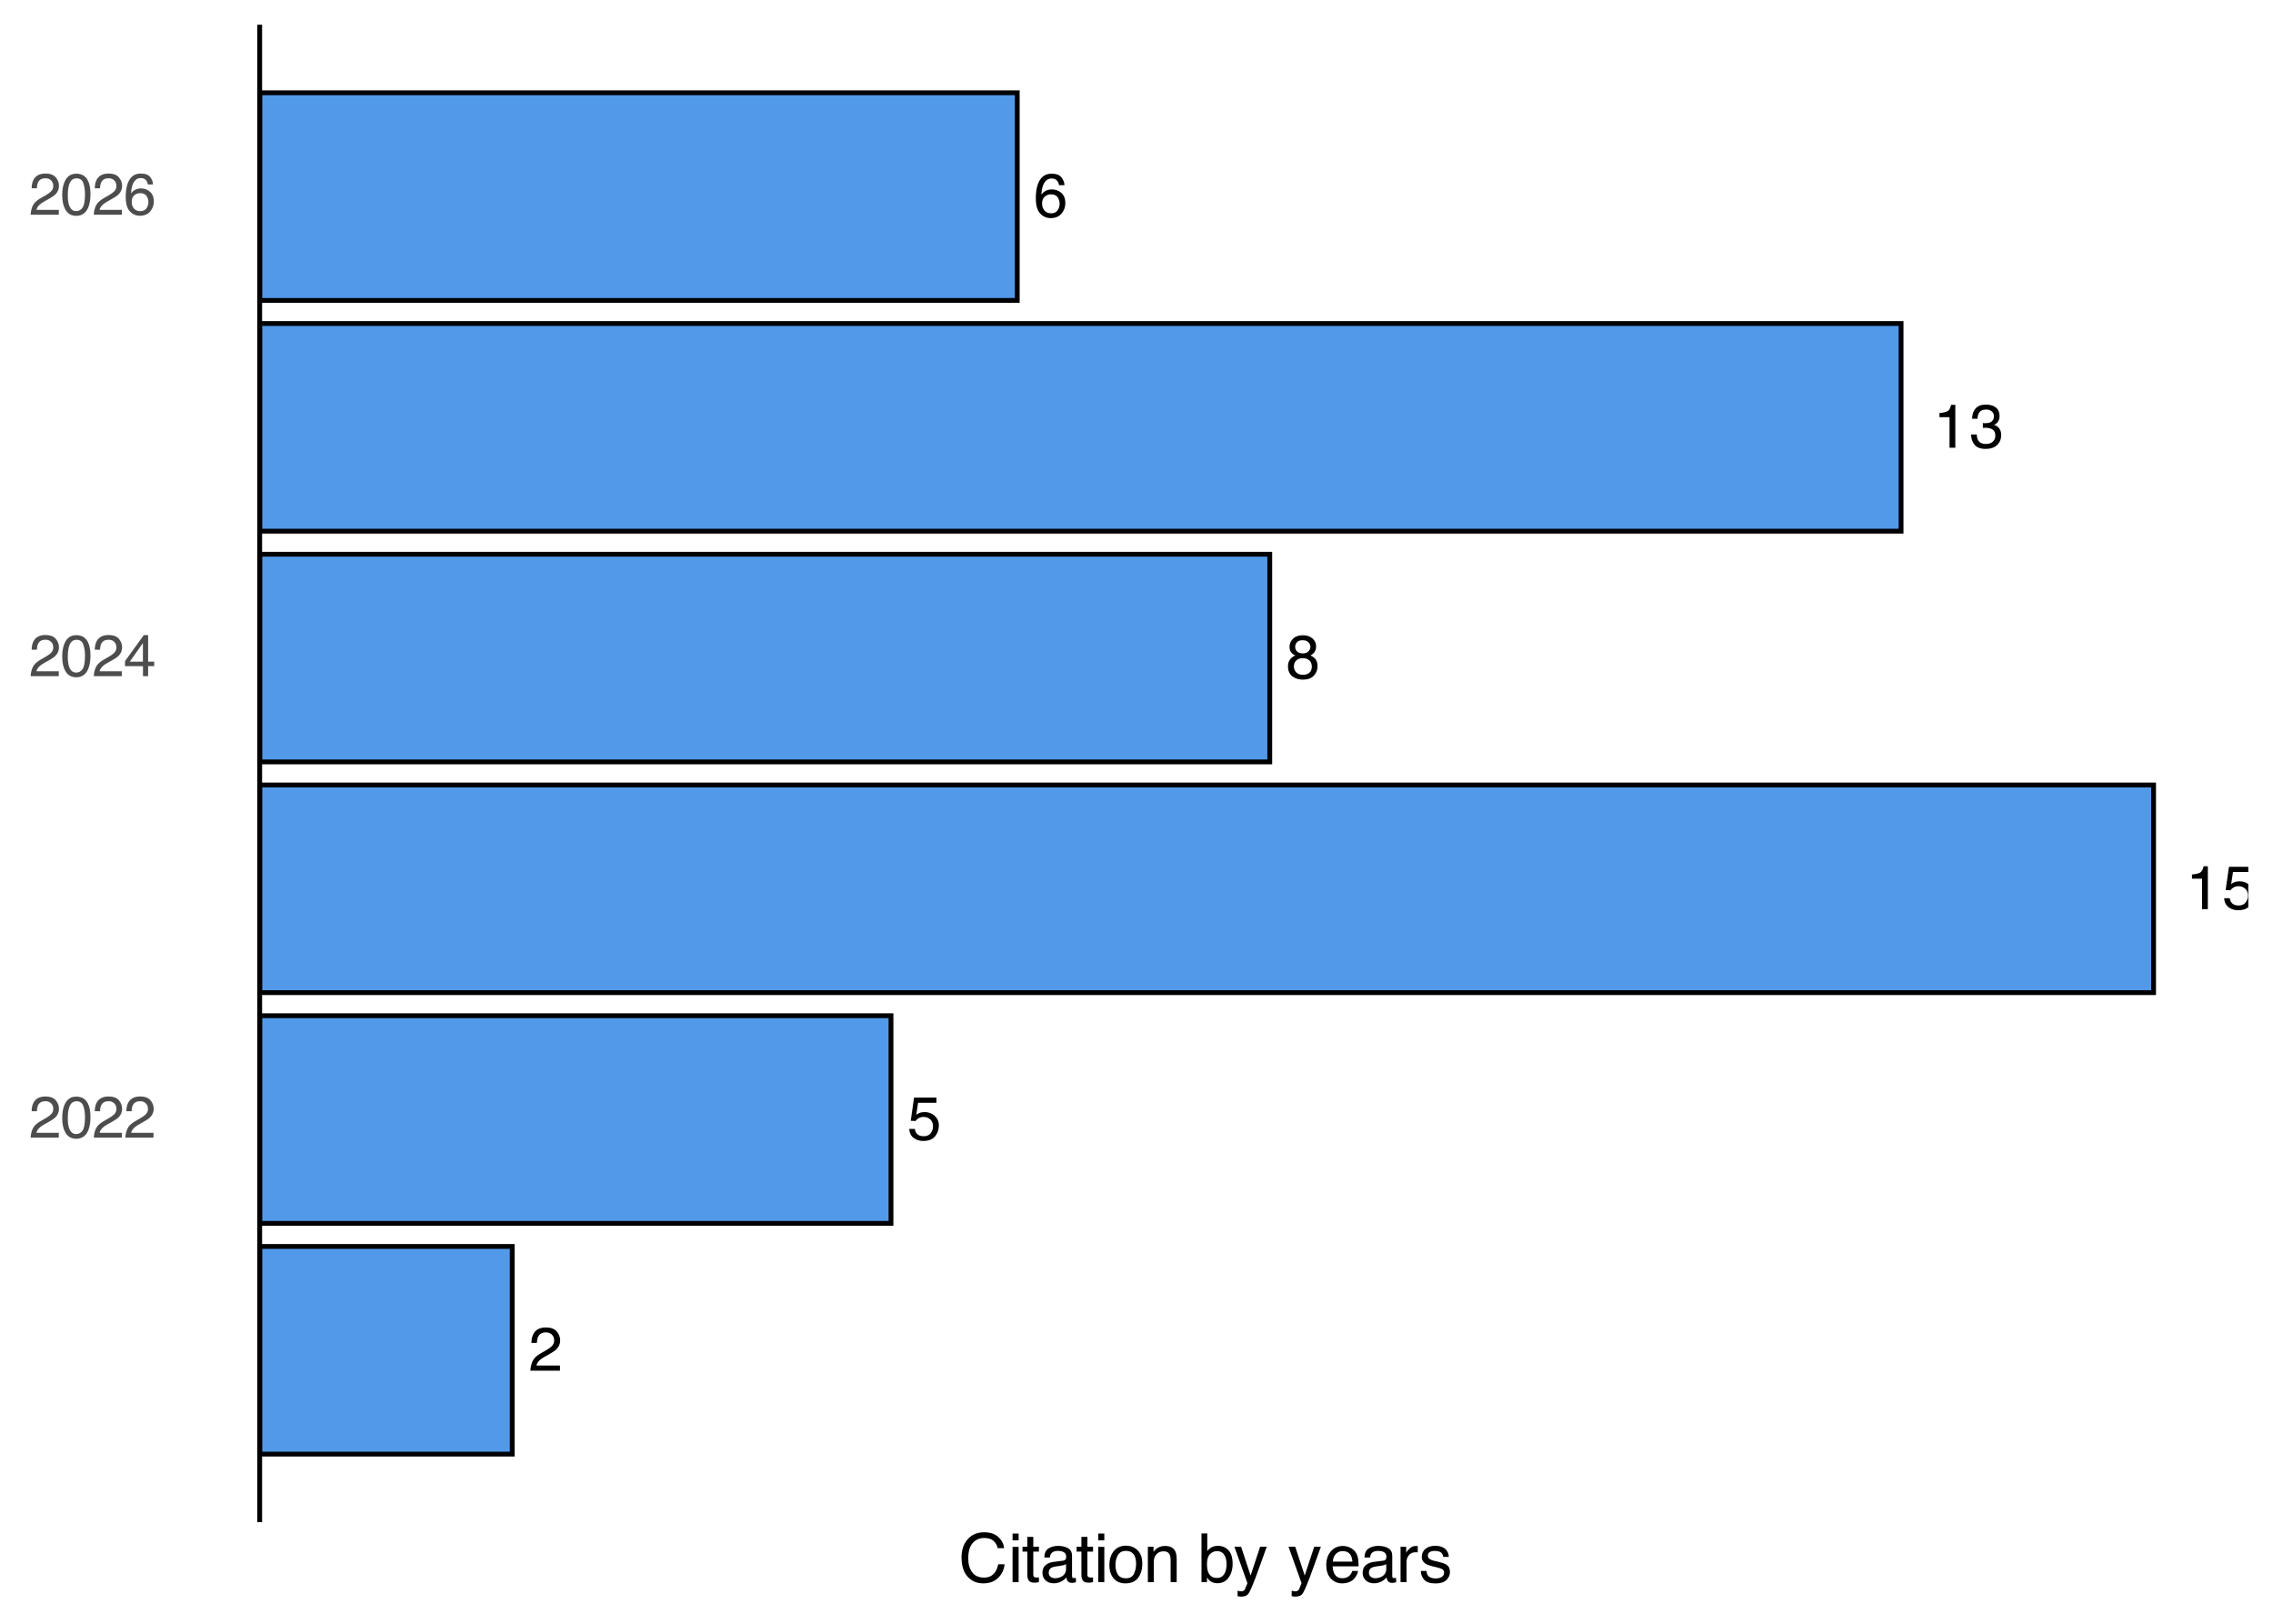
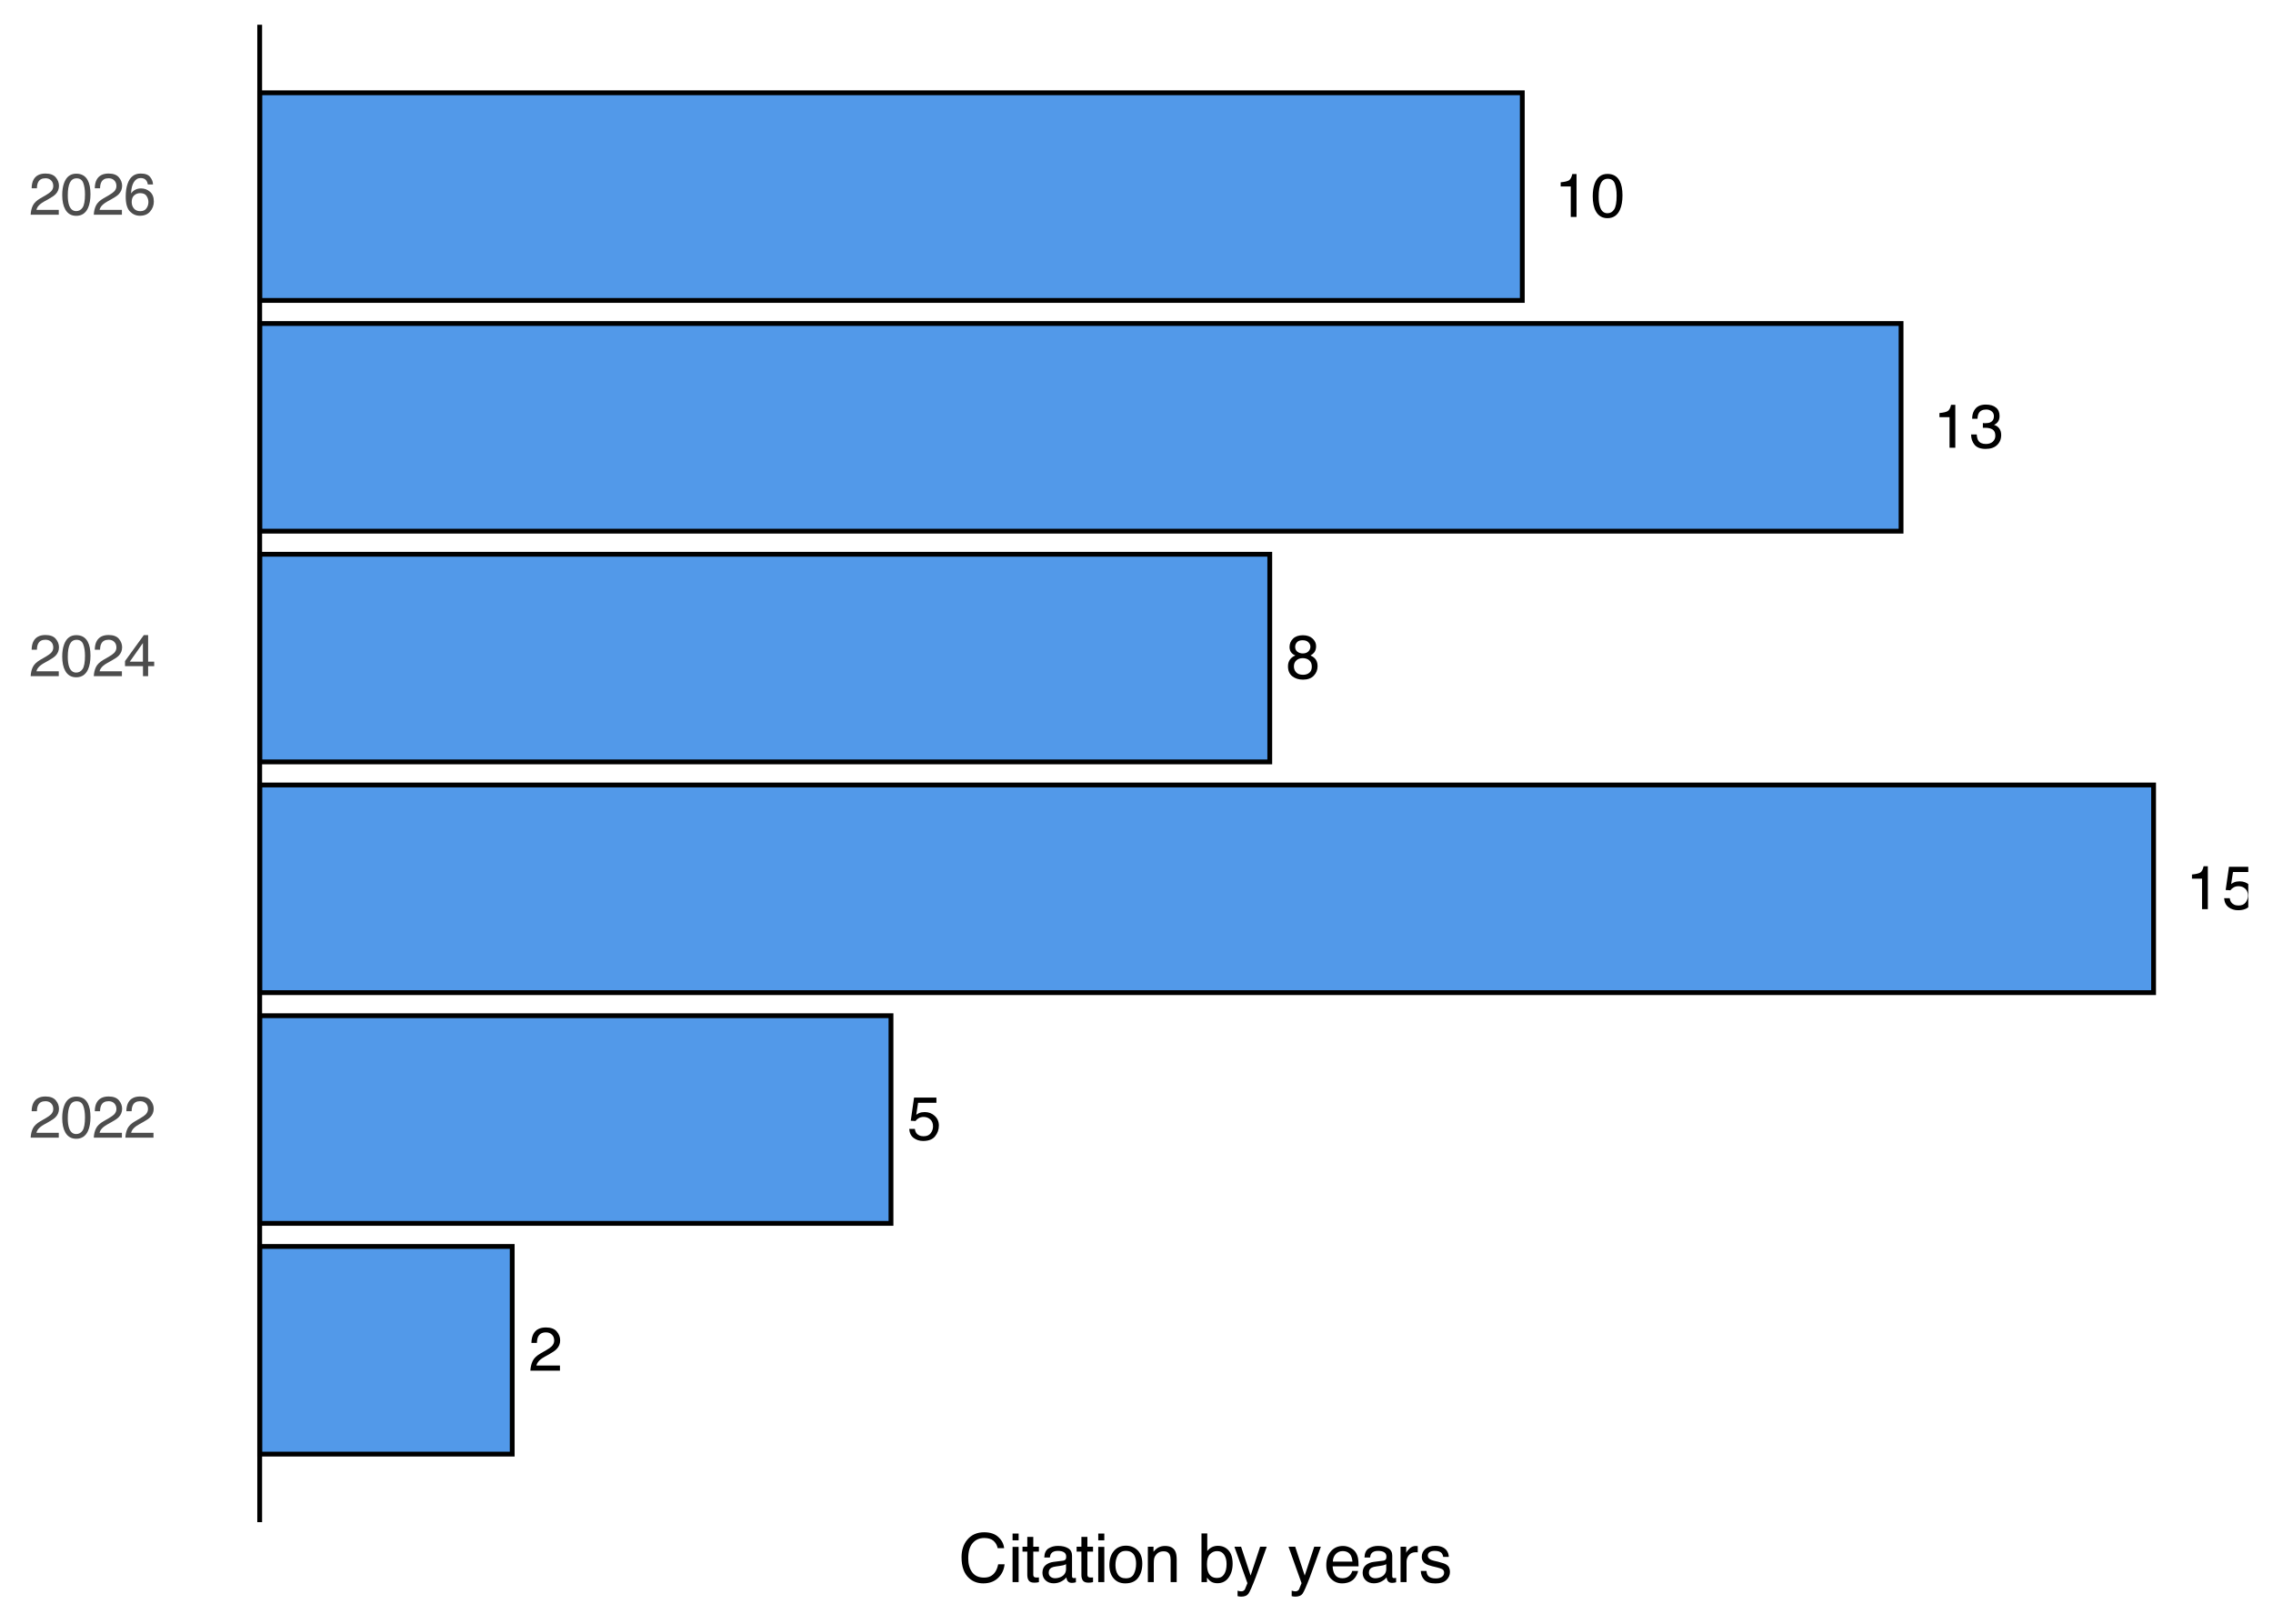
<svg xmlns="http://www.w3.org/2000/svg" xmlns:xlink="http://www.w3.org/1999/xlink" width="504" height="360" viewBox="0 0 504 360">
  <defs>
    <g>
      <g id="glyph-0-0">
        <path d="M 0.438 0 L 0.438 -9.797 L 8.219 -9.797 L 8.219 0 Z M 6.984 -1.234 L 6.984 -8.562 L 1.672 -8.562 L 1.672 -1.234 Z M 6.984 -1.234 " />
      </g>
      <g id="glyph-0-1">
        <path d="M 0.422 0 C 0.473 -0.82 0.645 -1.535 0.938 -2.141 C 1.227 -2.754 1.805 -3.312 2.672 -3.812 L 3.953 -4.547 C 4.523 -4.879 4.926 -5.164 5.156 -5.406 C 5.52 -5.77 5.703 -6.191 5.703 -6.672 C 5.703 -7.223 5.535 -7.66 5.203 -7.984 C 4.867 -8.316 4.426 -8.484 3.875 -8.484 C 3.051 -8.484 2.477 -8.172 2.156 -7.547 C 1.988 -7.211 1.895 -6.75 1.875 -6.156 L 0.656 -6.156 C 0.676 -6.988 0.832 -7.664 1.125 -8.188 C 1.645 -9.113 2.562 -9.578 3.875 -9.578 C 4.969 -9.578 5.766 -9.281 6.266 -8.688 C 6.773 -8.102 7.031 -7.445 7.031 -6.719 C 7.031 -5.957 6.758 -5.305 6.219 -4.766 C 5.906 -4.441 5.348 -4.055 4.547 -3.609 L 3.641 -3.109 C 3.203 -2.867 2.859 -2.641 2.609 -2.422 C 2.16 -2.035 1.879 -1.609 1.766 -1.141 L 6.984 -1.141 L 6.984 0 Z M 0.422 0 " />
      </g>
      <g id="glyph-0-2">
        <path d="M 1.688 -2.438 C 1.77 -1.75 2.086 -1.273 2.641 -1.016 C 2.922 -0.879 3.25 -0.812 3.625 -0.812 C 4.332 -0.812 4.859 -1.035 5.203 -1.484 C 5.547 -1.941 5.719 -2.445 5.719 -3 C 5.719 -3.664 5.516 -4.18 5.109 -4.547 C 4.703 -4.91 4.211 -5.094 3.641 -5.094 C 3.234 -5.094 2.879 -5.008 2.578 -4.844 C 2.285 -4.688 2.035 -4.469 1.828 -4.188 L 0.781 -4.25 L 1.516 -9.391 L 6.469 -9.391 L 6.469 -8.234 L 2.406 -8.234 L 2 -5.578 C 2.227 -5.742 2.441 -5.867 2.641 -5.953 C 2.992 -6.098 3.406 -6.172 3.875 -6.172 C 4.75 -6.172 5.488 -5.891 6.094 -5.328 C 6.707 -4.766 7.016 -4.051 7.016 -3.188 C 7.016 -2.281 6.734 -1.484 6.172 -0.797 C 5.617 -0.109 4.727 0.234 3.5 0.234 C 2.727 0.234 2.039 0.012 1.438 -0.422 C 0.844 -0.859 0.508 -1.531 0.438 -2.438 Z M 1.688 -2.438 " />
      </g>
      <g id="glyph-0-3">
        <path d="M 1.312 -6.766 L 1.312 -7.688 C 2.176 -7.77 2.781 -7.91 3.125 -8.109 C 3.469 -8.305 3.723 -8.773 3.891 -9.516 L 4.828 -9.516 L 4.828 0 L 3.547 0 L 3.547 -6.766 Z M 1.312 -6.766 " />
      </g>
      <g id="glyph-0-4">
        <path d="M 3.719 -5.547 C 4.238 -5.547 4.648 -5.691 4.953 -5.984 C 5.254 -6.285 5.406 -6.641 5.406 -7.047 C 5.406 -7.398 5.258 -7.723 4.969 -8.016 C 4.688 -8.316 4.254 -8.469 3.672 -8.469 C 3.098 -8.469 2.68 -8.316 2.422 -8.016 C 2.16 -7.723 2.031 -7.379 2.031 -6.984 C 2.031 -6.535 2.195 -6.18 2.531 -5.922 C 2.863 -5.672 3.258 -5.547 3.719 -5.547 Z M 3.781 -0.812 C 4.344 -0.812 4.805 -0.961 5.172 -1.266 C 5.535 -1.566 5.719 -2.016 5.719 -2.609 C 5.719 -3.234 5.531 -3.703 5.156 -4.016 C 4.781 -4.336 4.297 -4.5 3.703 -4.5 C 3.129 -4.5 2.66 -4.332 2.297 -4 C 1.93 -3.676 1.75 -3.227 1.75 -2.656 C 1.75 -2.156 1.914 -1.723 2.25 -1.359 C 2.582 -0.992 3.094 -0.812 3.781 -0.812 Z M 2.078 -5.094 C 1.742 -5.227 1.484 -5.395 1.297 -5.594 C 0.953 -5.945 0.781 -6.406 0.781 -6.969 C 0.781 -7.688 1.035 -8.301 1.547 -8.812 C 2.066 -9.32 2.797 -9.578 3.734 -9.578 C 4.648 -9.578 5.367 -9.332 5.891 -8.844 C 6.41 -8.363 6.672 -7.801 6.672 -7.156 C 6.672 -6.562 6.52 -6.082 6.219 -5.719 C 6.051 -5.508 5.789 -5.301 5.438 -5.094 C 5.832 -4.914 6.145 -4.707 6.375 -4.469 C 6.789 -4.031 7 -3.453 7 -2.734 C 7 -1.898 6.719 -1.191 6.156 -0.609 C 5.594 -0.023 4.797 0.266 3.766 0.266 C 2.828 0.266 2.035 0.012 1.391 -0.484 C 0.754 -0.984 0.438 -1.719 0.438 -2.688 C 0.438 -3.25 0.57 -3.734 0.844 -4.141 C 1.125 -4.555 1.535 -4.875 2.078 -5.094 Z M 2.078 -5.094 " />
      </g>
      <g id="glyph-0-5">
        <path d="M 3.547 0.266 C 2.422 0.266 1.602 -0.039 1.094 -0.656 C 0.582 -1.281 0.328 -2.039 0.328 -2.938 L 1.578 -2.938 C 1.629 -2.312 1.742 -1.863 1.922 -1.594 C 2.234 -1.082 2.797 -0.828 3.609 -0.828 C 4.242 -0.828 4.75 -0.992 5.125 -1.328 C 5.508 -1.672 5.703 -2.109 5.703 -2.641 C 5.703 -3.305 5.5 -3.77 5.094 -4.031 C 4.695 -4.289 4.141 -4.422 3.422 -4.422 C 3.348 -4.422 3.27 -4.422 3.188 -4.422 C 3.102 -4.422 3.02 -4.414 2.938 -4.406 L 2.938 -5.469 C 3.062 -5.457 3.164 -5.445 3.25 -5.438 C 3.332 -5.438 3.422 -5.438 3.516 -5.438 C 3.961 -5.438 4.332 -5.504 4.625 -5.641 C 5.133 -5.891 5.391 -6.336 5.391 -6.984 C 5.391 -7.453 5.219 -7.816 4.875 -8.078 C 4.539 -8.336 4.148 -8.469 3.703 -8.469 C 2.898 -8.469 2.348 -8.203 2.047 -7.672 C 1.867 -7.379 1.77 -6.961 1.75 -6.422 L 0.562 -6.422 C 0.562 -7.129 0.707 -7.734 1 -8.234 C 1.488 -9.117 2.348 -9.562 3.578 -9.562 C 4.547 -9.562 5.297 -9.344 5.828 -8.906 C 6.367 -8.477 6.641 -7.852 6.641 -7.031 C 6.641 -6.438 6.477 -5.957 6.156 -5.594 C 5.969 -5.375 5.719 -5.195 5.406 -5.062 C 5.906 -4.926 6.297 -4.66 6.578 -4.266 C 6.859 -3.879 7 -3.398 7 -2.828 C 7 -1.91 6.695 -1.164 6.094 -0.594 C 5.5 -0.02 4.648 0.266 3.547 0.266 Z M 3.547 0.266 " />
      </g>
      <g id="glyph-0-6">
-         <path d="M 4 -9.594 C 5.062 -9.594 5.801 -9.312 6.219 -8.75 C 6.645 -8.195 6.859 -7.629 6.859 -7.047 L 5.672 -7.047 C 5.598 -7.422 5.484 -7.719 5.328 -7.938 C 5.035 -8.332 4.598 -8.531 4.016 -8.531 C 3.336 -8.531 2.801 -8.219 2.406 -7.594 C 2.02 -6.977 1.801 -6.094 1.75 -4.938 C 2.031 -5.344 2.379 -5.645 2.797 -5.844 C 3.18 -6.02 3.609 -6.109 4.078 -6.109 C 4.879 -6.109 5.578 -5.852 6.172 -5.344 C 6.766 -4.832 7.062 -4.07 7.062 -3.062 C 7.062 -2.195 6.781 -1.426 6.219 -0.75 C 5.656 -0.082 4.848 0.25 3.797 0.25 C 2.898 0.25 2.129 -0.086 1.484 -0.766 C 0.836 -1.441 0.516 -2.582 0.516 -4.188 C 0.516 -5.375 0.66 -6.383 0.953 -7.219 C 1.504 -8.801 2.52 -9.594 4 -9.594 Z M 3.906 -0.812 C 4.539 -0.812 5.016 -1.023 5.328 -1.453 C 5.641 -1.879 5.797 -2.379 5.797 -2.953 C 5.797 -3.441 5.656 -3.906 5.375 -4.344 C 5.094 -4.789 4.582 -5.016 3.844 -5.016 C 3.332 -5.016 2.879 -4.844 2.484 -4.5 C 2.098 -4.164 1.906 -3.648 1.906 -2.953 C 1.906 -2.348 2.082 -1.836 2.438 -1.422 C 2.789 -1.016 3.281 -0.812 3.906 -0.812 Z M 3.906 -0.812 " />
+         <path d="M 3.688 -9.547 C 4.926 -9.547 5.82 -9.035 6.375 -8.016 C 6.801 -7.234 7.016 -6.156 7.016 -4.781 C 7.016 -3.488 6.82 -2.414 6.438 -1.562 C 5.875 -0.344 4.957 0.266 3.688 0.266 C 2.539 0.266 1.688 -0.234 1.125 -1.234 C 0.656 -2.066 0.422 -3.18 0.422 -4.578 C 0.422 -5.66 0.562 -6.594 0.844 -7.375 C 1.375 -8.82 2.32 -9.547 3.688 -9.547 Z M 3.688 -0.828 C 4.301 -0.828 4.789 -1.102 5.156 -1.656 C 5.531 -2.207 5.719 -3.234 5.719 -4.734 C 5.719 -5.828 5.582 -6.723 5.312 -7.422 C 5.051 -8.117 4.535 -8.469 3.766 -8.469 C 3.055 -8.469 2.539 -8.133 2.219 -7.469 C 1.895 -6.801 1.734 -5.82 1.734 -4.531 C 1.734 -3.562 1.836 -2.781 2.047 -2.188 C 2.359 -1.281 2.906 -0.828 3.688 -0.828 Z M 3.688 -0.828 " />
      </g>
      <g id="glyph-1-0">
        <path d="M 0.422 0 L 0.422 -9.328 L 7.828 -9.328 L 7.828 0 Z M 6.656 -1.172 L 6.656 -8.156 L 1.594 -8.156 L 1.594 -1.172 Z M 6.656 -1.172 " />
      </g>
      <g id="glyph-1-1">
        <path d="M 0.406 0 C 0.445 -0.781 0.609 -1.457 0.891 -2.031 C 1.172 -2.613 1.723 -3.145 2.547 -3.625 L 3.766 -4.328 C 4.305 -4.648 4.688 -4.922 4.906 -5.141 C 5.25 -5.492 5.422 -5.895 5.422 -6.344 C 5.422 -6.875 5.258 -7.297 4.938 -7.609 C 4.625 -7.922 4.207 -8.078 3.688 -8.078 C 2.895 -8.078 2.352 -7.781 2.062 -7.188 C 1.895 -6.863 1.805 -6.422 1.797 -5.859 L 0.625 -5.859 C 0.633 -6.648 0.781 -7.297 1.062 -7.797 C 1.562 -8.68 2.438 -9.125 3.688 -9.125 C 4.727 -9.125 5.488 -8.844 5.969 -8.281 C 6.445 -7.719 6.688 -7.094 6.688 -6.406 C 6.688 -5.676 6.43 -5.051 5.922 -4.531 C 5.629 -4.227 5.098 -3.863 4.328 -3.438 L 3.453 -2.953 C 3.047 -2.723 2.723 -2.504 2.484 -2.297 C 2.055 -1.93 1.789 -1.523 1.688 -1.078 L 6.641 -1.078 L 6.641 0 Z M 0.406 0 " />
      </g>
      <g id="glyph-1-2">
        <path d="M 3.516 -9.094 C 4.691 -9.094 5.539 -8.609 6.062 -7.641 C 6.469 -6.891 6.672 -5.863 6.672 -4.562 C 6.672 -3.32 6.488 -2.297 6.125 -1.484 C 5.594 -0.328 4.723 0.25 3.516 0.25 C 2.422 0.25 1.609 -0.223 1.078 -1.172 C 0.629 -1.961 0.406 -3.023 0.406 -4.359 C 0.406 -5.391 0.539 -6.273 0.812 -7.016 C 1.312 -8.398 2.211 -9.094 3.516 -9.094 Z M 3.5 -0.797 C 4.094 -0.797 4.566 -1.055 4.922 -1.578 C 5.273 -2.109 5.453 -3.086 5.453 -4.516 C 5.453 -5.547 5.32 -6.395 5.062 -7.062 C 4.812 -7.727 4.32 -8.062 3.594 -8.062 C 2.914 -8.062 2.422 -7.742 2.109 -7.109 C 1.797 -6.473 1.641 -5.539 1.641 -4.312 C 1.641 -3.383 1.738 -2.641 1.938 -2.078 C 2.25 -1.223 2.77 -0.797 3.5 -0.797 Z M 3.5 -0.797 " />
      </g>
      <g id="glyph-1-3">
        <path d="M 4.297 -3.219 L 4.297 -7.344 L 1.391 -3.219 Z M 4.312 0 L 4.312 -2.219 L 0.328 -2.219 L 0.328 -3.344 L 4.5 -9.109 L 5.453 -9.109 L 5.453 -3.219 L 6.797 -3.219 L 6.797 -2.219 L 5.453 -2.219 L 5.453 0 Z M 4.312 0 " />
      </g>
      <g id="glyph-1-4">
        <path d="M 3.797 -9.125 C 4.816 -9.125 5.523 -8.859 5.922 -8.328 C 6.328 -7.805 6.531 -7.266 6.531 -6.703 L 5.391 -6.703 C 5.328 -7.066 5.223 -7.348 5.078 -7.547 C 4.797 -7.93 4.379 -8.125 3.828 -8.125 C 3.18 -8.125 2.672 -7.828 2.297 -7.234 C 1.922 -6.648 1.711 -5.805 1.672 -4.703 C 1.93 -5.086 2.258 -5.375 2.656 -5.562 C 3.02 -5.738 3.426 -5.828 3.875 -5.828 C 4.633 -5.828 5.297 -5.582 5.859 -5.094 C 6.43 -4.602 6.719 -3.875 6.719 -2.906 C 6.719 -2.082 6.445 -1.352 5.906 -0.719 C 5.375 -0.082 4.613 0.234 3.625 0.234 C 2.77 0.234 2.031 -0.086 1.406 -0.734 C 0.789 -1.379 0.484 -2.469 0.484 -4 C 0.484 -5.125 0.625 -6.082 0.906 -6.875 C 1.426 -8.375 2.391 -9.125 3.797 -9.125 Z M 3.719 -0.781 C 4.32 -0.781 4.77 -0.984 5.062 -1.391 C 5.363 -1.797 5.516 -2.27 5.516 -2.812 C 5.516 -3.281 5.379 -3.723 5.109 -4.141 C 4.848 -4.566 4.363 -4.781 3.656 -4.781 C 3.164 -4.781 2.734 -4.613 2.359 -4.281 C 1.992 -3.957 1.812 -3.469 1.812 -2.812 C 1.812 -2.238 1.977 -1.754 2.312 -1.359 C 2.656 -0.973 3.125 -0.781 3.719 -0.781 Z M 3.719 -0.781 " />
      </g>
      <g id="glyph-2-0">
        <path d="M 0.484 0 L 0.484 -10.766 L 9.031 -10.766 L 9.031 0 Z M 7.672 -1.344 L 7.672 -9.406 L 1.828 -9.406 L 1.828 -1.344 Z M 7.672 -1.344 " />
      </g>
      <g id="glyph-2-1">
        <path d="M 5.672 -11.047 C 7.035 -11.047 8.094 -10.688 8.844 -9.969 C 9.594 -9.258 10.008 -8.445 10.094 -7.531 L 8.672 -7.531 C 8.516 -8.219 8.195 -8.766 7.719 -9.172 C 7.238 -9.578 6.562 -9.781 5.688 -9.781 C 4.633 -9.781 3.781 -9.406 3.125 -8.656 C 2.469 -7.914 2.141 -6.781 2.141 -5.25 C 2.141 -3.988 2.43 -2.961 3.016 -2.172 C 3.609 -1.391 4.488 -1 5.656 -1 C 6.727 -1 7.547 -1.41 8.109 -2.234 C 8.41 -2.672 8.633 -3.242 8.781 -3.953 L 10.203 -3.953 C 10.078 -2.816 9.656 -1.867 8.938 -1.109 C 8.082 -0.18 6.93 0.281 5.484 0.281 C 4.234 0.281 3.188 -0.098 2.344 -0.859 C 1.219 -1.859 0.656 -3.406 0.656 -5.5 C 0.656 -7.082 1.078 -8.379 1.922 -9.391 C 2.828 -10.492 4.078 -11.047 5.672 -11.047 Z M 5.391 -11.047 Z M 5.391 -11.047 " />
      </g>
      <g id="glyph-2-2">
        <path d="M 0.969 -7.812 L 2.312 -7.812 L 2.312 0 L 0.969 0 Z M 0.969 -10.766 L 2.312 -10.766 L 2.312 -9.266 L 0.969 -9.266 Z M 0.969 -10.766 " />
      </g>
      <g id="glyph-2-3">
        <path d="M 1.234 -10.031 L 2.562 -10.031 L 2.562 -7.844 L 3.812 -7.844 L 3.812 -6.766 L 2.562 -6.766 L 2.562 -1.641 C 2.562 -1.367 2.656 -1.188 2.844 -1.094 C 2.945 -1.039 3.117 -1.016 3.359 -1.016 C 3.422 -1.016 3.488 -1.016 3.562 -1.016 C 3.633 -1.023 3.719 -1.035 3.812 -1.047 L 3.812 0 C 3.664 0.039 3.508 0.07 3.344 0.094 C 3.176 0.113 3 0.125 2.812 0.125 C 2.195 0.125 1.781 -0.031 1.562 -0.344 C 1.344 -0.664 1.234 -1.078 1.234 -1.578 L 1.234 -6.766 L 0.172 -6.766 L 0.172 -7.844 L 1.234 -7.844 Z M 1.234 -10.031 " />
      </g>
      <g id="glyph-2-4">
        <path d="M 1.984 -2.094 C 1.984 -1.707 2.117 -1.406 2.391 -1.188 C 2.672 -0.969 3.004 -0.859 3.391 -0.859 C 3.848 -0.859 4.297 -0.961 4.734 -1.172 C 5.461 -1.535 5.828 -2.125 5.828 -2.938 L 5.828 -3.984 C 5.672 -3.891 5.461 -3.805 5.203 -3.734 C 4.953 -3.672 4.703 -3.625 4.453 -3.594 L 3.656 -3.484 C 3.176 -3.422 2.816 -3.32 2.578 -3.188 C 2.18 -2.957 1.984 -2.594 1.984 -2.094 Z M 5.172 -4.75 C 5.473 -4.789 5.676 -4.922 5.781 -5.141 C 5.832 -5.254 5.859 -5.422 5.859 -5.641 C 5.859 -6.086 5.695 -6.41 5.375 -6.609 C 5.062 -6.816 4.609 -6.922 4.016 -6.922 C 3.328 -6.922 2.836 -6.734 2.547 -6.359 C 2.391 -6.16 2.285 -5.859 2.234 -5.453 L 1 -5.453 C 1.031 -6.422 1.344 -7.094 1.938 -7.469 C 2.539 -7.844 3.242 -8.031 4.047 -8.031 C 4.961 -8.031 5.711 -7.852 6.297 -7.5 C 6.867 -7.156 7.156 -6.609 7.156 -5.859 L 7.156 -1.344 C 7.156 -1.207 7.18 -1.098 7.234 -1.016 C 7.285 -0.93 7.406 -0.891 7.594 -0.891 C 7.645 -0.891 7.707 -0.895 7.781 -0.906 C 7.852 -0.914 7.93 -0.926 8.016 -0.938 L 8.016 0.031 C 7.816 0.094 7.66 0.129 7.547 0.141 C 7.441 0.16 7.297 0.172 7.109 0.172 C 6.66 0.172 6.332 0.008 6.125 -0.312 C 6.02 -0.488 5.941 -0.734 5.891 -1.047 C 5.629 -0.691 5.242 -0.383 4.734 -0.125 C 4.234 0.133 3.68 0.266 3.078 0.266 C 2.348 0.266 1.75 0.043 1.281 -0.391 C 0.82 -0.836 0.594 -1.395 0.594 -2.062 C 0.594 -2.789 0.82 -3.352 1.281 -3.75 C 1.738 -4.145 2.332 -4.391 3.062 -4.484 Z M 4.078 -8.031 Z M 4.078 -8.031 " />
      </g>
      <g id="glyph-2-5">
        <path d="M 4.078 -0.844 C 4.953 -0.844 5.551 -1.172 5.875 -1.828 C 6.195 -2.492 6.359 -3.234 6.359 -4.047 C 6.359 -4.785 6.242 -5.383 6.016 -5.844 C 5.641 -6.562 5 -6.922 4.094 -6.922 C 3.289 -6.922 2.703 -6.613 2.328 -6 C 1.961 -5.383 1.781 -4.641 1.781 -3.766 C 1.781 -2.93 1.961 -2.234 2.328 -1.672 C 2.703 -1.117 3.285 -0.844 4.078 -0.844 Z M 4.125 -8.078 C 5.133 -8.078 5.988 -7.738 6.688 -7.062 C 7.383 -6.383 7.734 -5.395 7.734 -4.094 C 7.734 -2.82 7.426 -1.773 6.812 -0.953 C 6.195 -0.129 5.242 0.281 3.953 0.281 C 2.879 0.281 2.023 -0.082 1.391 -0.812 C 0.754 -1.539 0.438 -2.52 0.438 -3.75 C 0.438 -5.07 0.77 -6.125 1.438 -6.906 C 2.102 -7.688 3 -8.078 4.125 -8.078 Z M 4.094 -8.031 Z M 4.094 -8.031 " />
      </g>
      <g id="glyph-2-6">
        <path d="M 0.969 -7.844 L 2.219 -7.844 L 2.219 -6.734 C 2.594 -7.191 2.984 -7.52 3.391 -7.719 C 3.805 -7.914 4.27 -8.016 4.781 -8.016 C 5.895 -8.016 6.645 -7.629 7.031 -6.859 C 7.25 -6.43 7.359 -5.82 7.359 -5.031 L 7.359 0 L 6.016 0 L 6.016 -4.938 C 6.016 -5.414 5.945 -5.801 5.812 -6.094 C 5.57 -6.582 5.145 -6.828 4.531 -6.828 C 4.219 -6.828 3.961 -6.797 3.766 -6.734 C 3.398 -6.629 3.082 -6.414 2.812 -6.094 C 2.594 -5.832 2.445 -5.562 2.375 -5.281 C 2.312 -5.008 2.281 -4.617 2.281 -4.109 L 2.281 0 L 0.969 0 Z M 4.062 -8.031 Z M 4.062 -8.031 " />
      </g>
      <g id="glyph-2-7">
</g>
      <g id="glyph-2-8">
        <path d="M 0.859 -10.797 L 2.141 -10.797 L 2.141 -6.891 C 2.43 -7.266 2.773 -7.551 3.172 -7.75 C 3.578 -7.945 4.016 -8.047 4.484 -8.047 C 5.461 -8.047 6.254 -7.707 6.859 -7.031 C 7.461 -6.363 7.766 -5.379 7.766 -4.078 C 7.766 -2.836 7.461 -1.805 6.859 -0.984 C 6.266 -0.16 5.438 0.25 4.375 0.25 C 3.781 0.25 3.273 0.102 2.859 -0.188 C 2.617 -0.352 2.359 -0.625 2.078 -1 L 2.078 0 L 0.859 0 Z M 4.297 -0.922 C 5.004 -0.922 5.535 -1.203 5.891 -1.766 C 6.242 -2.328 6.422 -3.07 6.422 -4 C 6.422 -4.832 6.242 -5.52 5.891 -6.062 C 5.535 -6.602 5.016 -6.875 4.328 -6.875 C 3.723 -6.875 3.195 -6.648 2.75 -6.203 C 2.301 -5.754 2.078 -5.02 2.078 -4 C 2.078 -3.27 2.164 -2.676 2.344 -2.219 C 2.695 -1.352 3.348 -0.922 4.297 -0.922 Z M 4.297 -0.922 " />
      </g>
      <g id="glyph-2-9">
        <path d="M 5.859 -7.844 L 7.328 -7.844 C 7.141 -7.344 6.727 -6.195 6.094 -4.406 C 5.613 -3.051 5.211 -1.953 4.891 -1.109 C 4.129 0.887 3.594 2.109 3.281 2.547 C 2.969 2.992 2.426 3.219 1.656 3.219 C 1.477 3.219 1.336 3.207 1.234 3.188 C 1.129 3.176 1.004 3.148 0.859 3.109 L 0.859 1.906 C 1.086 1.969 1.254 2.004 1.359 2.016 C 1.461 2.035 1.555 2.047 1.641 2.047 C 1.879 2.047 2.055 2.004 2.172 1.922 C 2.285 1.848 2.383 1.754 2.469 1.641 C 2.488 1.598 2.57 1.395 2.719 1.031 C 2.875 0.664 2.984 0.398 3.047 0.234 L 0.156 -7.844 L 1.641 -7.844 L 3.75 -1.453 Z M 3.75 -8.031 Z M 3.75 -8.031 " />
      </g>
      <g id="glyph-2-10">
        <path d="M 4.234 -8.016 C 4.785 -8.016 5.32 -7.883 5.844 -7.625 C 6.375 -7.363 6.773 -7.023 7.047 -6.609 C 7.305 -6.211 7.484 -5.754 7.578 -5.234 C 7.648 -4.867 7.688 -4.289 7.688 -3.5 L 1.938 -3.5 C 1.969 -2.707 2.156 -2.066 2.5 -1.578 C 2.852 -1.098 3.398 -0.859 4.141 -0.859 C 4.828 -0.859 5.375 -1.086 5.781 -1.547 C 6.02 -1.805 6.188 -2.113 6.281 -2.469 L 7.578 -2.469 C 7.547 -2.176 7.43 -1.852 7.234 -1.5 C 7.047 -1.145 6.832 -0.852 6.594 -0.625 C 6.188 -0.238 5.691 0.02 5.109 0.156 C 4.785 0.238 4.426 0.281 4.031 0.281 C 3.051 0.281 2.223 -0.07 1.547 -0.781 C 0.867 -1.5 0.531 -2.492 0.531 -3.766 C 0.531 -5.023 0.867 -6.047 1.547 -6.828 C 2.234 -7.617 3.129 -8.016 4.234 -8.016 Z M 6.328 -4.547 C 6.273 -5.117 6.156 -5.578 5.969 -5.922 C 5.602 -6.555 5 -6.875 4.156 -6.875 C 3.551 -6.875 3.039 -6.656 2.625 -6.219 C 2.219 -5.781 2.004 -5.223 1.984 -4.547 Z M 4.109 -8.031 Z M 4.109 -8.031 " />
      </g>
      <g id="glyph-2-11">
        <path d="M 1 -7.844 L 2.25 -7.844 L 2.25 -6.484 C 2.352 -6.754 2.602 -7.078 3 -7.453 C 3.406 -7.828 3.867 -8.016 4.391 -8.016 C 4.422 -8.016 4.461 -8.008 4.516 -8 C 4.578 -8 4.676 -7.992 4.812 -7.984 L 4.812 -6.594 C 4.738 -6.602 4.664 -6.609 4.594 -6.609 C 4.531 -6.617 4.461 -6.625 4.391 -6.625 C 3.723 -6.625 3.211 -6.41 2.859 -5.984 C 2.504 -5.555 2.328 -5.066 2.328 -4.516 L 2.328 0 L 1 0 Z M 1 -7.844 " />
      </g>
      <g id="glyph-2-12">
        <path d="M 1.75 -2.469 C 1.789 -2.02 1.898 -1.68 2.078 -1.453 C 2.41 -1.023 2.988 -0.812 3.812 -0.812 C 4.301 -0.812 4.727 -0.914 5.094 -1.125 C 5.469 -1.344 5.656 -1.672 5.656 -2.109 C 5.656 -2.453 5.504 -2.711 5.203 -2.891 C 5.016 -2.992 4.641 -3.117 4.078 -3.266 L 3.031 -3.516 C 2.363 -3.68 1.867 -3.867 1.547 -4.078 C 0.984 -4.43 0.703 -4.926 0.703 -5.562 C 0.703 -6.301 0.969 -6.898 1.5 -7.359 C 2.039 -7.816 2.758 -8.047 3.656 -8.047 C 4.844 -8.047 5.695 -7.703 6.219 -7.016 C 6.539 -6.566 6.695 -6.094 6.688 -5.594 L 5.453 -5.594 C 5.422 -5.883 5.316 -6.156 5.141 -6.406 C 4.836 -6.75 4.312 -6.922 3.562 -6.922 C 3.062 -6.922 2.68 -6.82 2.422 -6.625 C 2.172 -6.438 2.047 -6.188 2.047 -5.875 C 2.047 -5.539 2.211 -5.27 2.547 -5.062 C 2.742 -4.938 3.031 -4.828 3.406 -4.734 L 4.281 -4.531 C 5.227 -4.301 5.863 -4.078 6.188 -3.859 C 6.695 -3.523 6.953 -2.992 6.953 -2.266 C 6.953 -1.566 6.688 -0.961 6.156 -0.453 C 5.633 0.043 4.832 0.297 3.75 0.297 C 2.582 0.297 1.754 0.027 1.266 -0.5 C 0.773 -1.031 0.516 -1.688 0.484 -2.469 Z M 3.703 -8.031 Z M 3.703 -8.031 " />
      </g>
    </g>
    <clipPath id="clip-0">
      <path clip-rule="nonzero" d="M 486 192 L 498.52 192 L 498.52 202 L 486 202 Z M 486 192 " />
    </clipPath>
    <clipPath id="clip-1">
      <path clip-rule="nonzero" d="M 57 5.48 L 59 5.48 L 59 337.48 L 57 337.48 Z M 57 5.48 " />
    </clipPath>
  </defs>
  <rect x="-50.4" y="-36" width="604.8" height="432" fill="rgb(100%, 100%, 100%)" fill-opacity="1" />
  <path fill-rule="nonzero" fill="rgb(15.294%, 50.196%, 89.02%)" fill-opacity="0.8" stroke-width="1.067" stroke-linecap="butt" stroke-linejoin="miter" stroke="rgb(0%, 0%, 0%)" stroke-opacity="1" stroke-miterlimit="10" d="M 57.582 322.391 L 113.574 322.391 L 113.574 276.352 L 57.582 276.352 Z M 57.582 322.391 " />
  <path fill-rule="nonzero" fill="rgb(15.294%, 50.196%, 89.02%)" fill-opacity="0.8" stroke-width="1.067" stroke-linecap="butt" stroke-linejoin="miter" stroke="rgb(0%, 0%, 0%)" stroke-opacity="1" stroke-miterlimit="10" d="M 57.582 271.234 L 197.562 271.234 L 197.562 225.195 L 57.582 225.195 Z M 57.582 271.234 " />
  <path fill-rule="nonzero" fill="rgb(15.294%, 50.196%, 89.02%)" fill-opacity="0.8" stroke-width="1.067" stroke-linecap="butt" stroke-linejoin="miter" stroke="rgb(0%, 0%, 0%)" stroke-opacity="1" stroke-miterlimit="10" d="M 57.582 220.078 L 477.523 220.078 L 477.523 174.039 L 57.582 174.039 Z M 57.582 220.078 " />
  <path fill-rule="nonzero" fill="rgb(15.294%, 50.196%, 89.02%)" fill-opacity="0.8" stroke-width="1.067" stroke-linecap="butt" stroke-linejoin="miter" stroke="rgb(0%, 0%, 0%)" stroke-opacity="1" stroke-miterlimit="10" d="M 57.582 168.922 L 281.551 168.922 L 281.551 122.883 L 57.582 122.883 Z M 57.582 168.922 " />
  <path fill-rule="nonzero" fill="rgb(15.294%, 50.196%, 89.02%)" fill-opacity="0.8" stroke-width="1.067" stroke-linecap="butt" stroke-linejoin="miter" stroke="rgb(0%, 0%, 0%)" stroke-opacity="1" stroke-miterlimit="10" d="M 57.582 117.766 L 421.531 117.766 L 421.531 71.727 L 57.582 71.727 Z M 57.582 117.766 " />
-   <path fill-rule="nonzero" fill="rgb(15.294%, 50.196%, 89.02%)" fill-opacity="0.8" stroke-width="1.067" stroke-linecap="butt" stroke-linejoin="miter" stroke="rgb(0%, 0%, 0%)" stroke-opacity="1" stroke-miterlimit="10" d="M 57.582 66.609 L 225.559 66.609 L 225.559 20.57 L 57.582 20.57 Z M 57.582 66.609 " />
+   <path fill-rule="nonzero" fill="rgb(15.294%, 50.196%, 89.02%)" fill-opacity="0.8" stroke-width="1.067" stroke-linecap="butt" stroke-linejoin="miter" stroke="rgb(0%, 0%, 0%)" stroke-opacity="1" stroke-miterlimit="10" d="M 57.582 66.609 L 337.543 66.609 L 337.543 20.57 L 57.582 20.57 Z M 57.582 66.609 " />
  <g fill="rgb(0%, 0%, 0%)" fill-opacity="1">
    <use xlink:href="#glyph-0-1" x="117.176" y="303.887" />
  </g>
  <g fill="rgb(0%, 0%, 0%)" fill-opacity="1">
    <use xlink:href="#glyph-0-2" x="201.164" y="252.73" />
  </g>
  <g clip-path="url(#clip-0)">
    <g fill="rgb(0%, 0%, 0%)" fill-opacity="1">
      <use xlink:href="#glyph-0-3" x="484.723" y="201.574" />
      <use xlink:href="#glyph-0-2" x="492.723" y="201.574" />
    </g>
  </g>
  <g fill="rgb(0%, 0%, 0%)" fill-opacity="1">
    <use xlink:href="#glyph-0-4" x="285.152" y="150.418" />
  </g>
  <g fill="rgb(0%, 0%, 0%)" fill-opacity="1">
    <use xlink:href="#glyph-0-3" x="428.73" y="99.262" />
    <use xlink:href="#glyph-0-5" x="436.73" y="99.262" />
  </g>
  <g fill="rgb(0%, 0%, 0%)" fill-opacity="1">
-     <use xlink:href="#glyph-0-6" x="229.16" y="48.105" />
+     <use xlink:href="#glyph-0-3" x="344.742" y="48.105" />
+     <use xlink:href="#glyph-0-6" x="352.742" y="48.105" />
  </g>
  <g clip-path="url(#clip-1)">
    <path fill="none" stroke-width="1.067" stroke-linecap="butt" stroke-linejoin="round" stroke="rgb(0%, 0%, 0%)" stroke-opacity="1" stroke-miterlimit="10" d="M 57.582 337.48 L 57.582 5.48 " />
  </g>
  <g fill="rgb(30.196%, 30.196%, 30.196%)" fill-opacity="1">
    <use xlink:href="#glyph-1-1" x="6.391" y="252.226" />
    <use xlink:href="#glyph-1-2" x="13.391" y="252.226" />
    <use xlink:href="#glyph-1-1" x="20.391" y="252.226" />
    <use xlink:href="#glyph-1-1" x="27.391" y="252.226" />
  </g>
  <g fill="rgb(30.196%, 30.196%, 30.196%)" fill-opacity="1">
    <use xlink:href="#glyph-1-1" x="6.391" y="149.913" />
    <use xlink:href="#glyph-1-2" x="13.391" y="149.913" />
    <use xlink:href="#glyph-1-1" x="20.391" y="149.913" />
    <use xlink:href="#glyph-1-3" x="27.391" y="149.913" />
  </g>
  <g fill="rgb(30.196%, 30.196%, 30.196%)" fill-opacity="1">
    <use xlink:href="#glyph-1-1" x="6.391" y="47.601" />
    <use xlink:href="#glyph-1-2" x="13.391" y="47.601" />
    <use xlink:href="#glyph-1-1" x="20.391" y="47.601" />
    <use xlink:href="#glyph-1-4" x="27.391" y="47.601" />
  </g>
  <g fill="rgb(0%, 0%, 0%)" fill-opacity="1">
    <use xlink:href="#glyph-2-1" x="212.551" y="350.77" />
    <use xlink:href="#glyph-2-2" x="223.551" y="350.77" />
    <use xlink:href="#glyph-2-3" x="226.551" y="350.77" />
    <use xlink:href="#glyph-2-4" x="230.551" y="350.77" />
    <use xlink:href="#glyph-2-3" x="238.551" y="350.77" />
    <use xlink:href="#glyph-2-2" x="242.551" y="350.77" />
    <use xlink:href="#glyph-2-5" x="245.551" y="350.77" />
    <use xlink:href="#glyph-2-6" x="253.551" y="350.77" />
    <use xlink:href="#glyph-2-7" x="261.551" y="350.77" />
    <use xlink:href="#glyph-2-8" x="265.551" y="350.77" />
    <use xlink:href="#glyph-2-9" x="273.551" y="350.77" />
    <use xlink:href="#glyph-2-7" x="281.551" y="350.77" />
    <use xlink:href="#glyph-2-9" x="285.551" y="350.77" />
    <use xlink:href="#glyph-2-10" x="293.551" y="350.77" />
    <use xlink:href="#glyph-2-4" x="301.551" y="350.77" />
    <use xlink:href="#glyph-2-11" x="309.551" y="350.77" />
    <use xlink:href="#glyph-2-12" x="314.551" y="350.77" />
  </g>
</svg>
